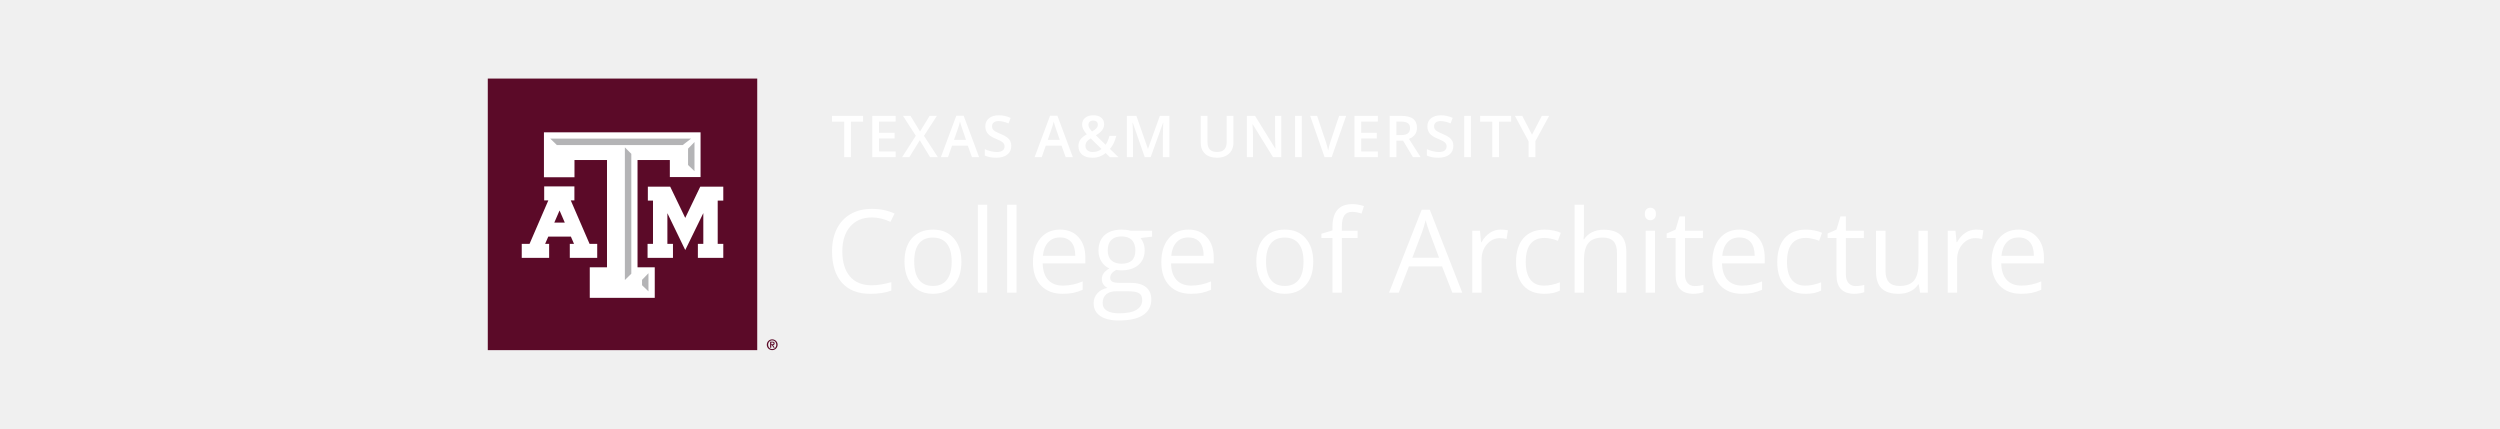
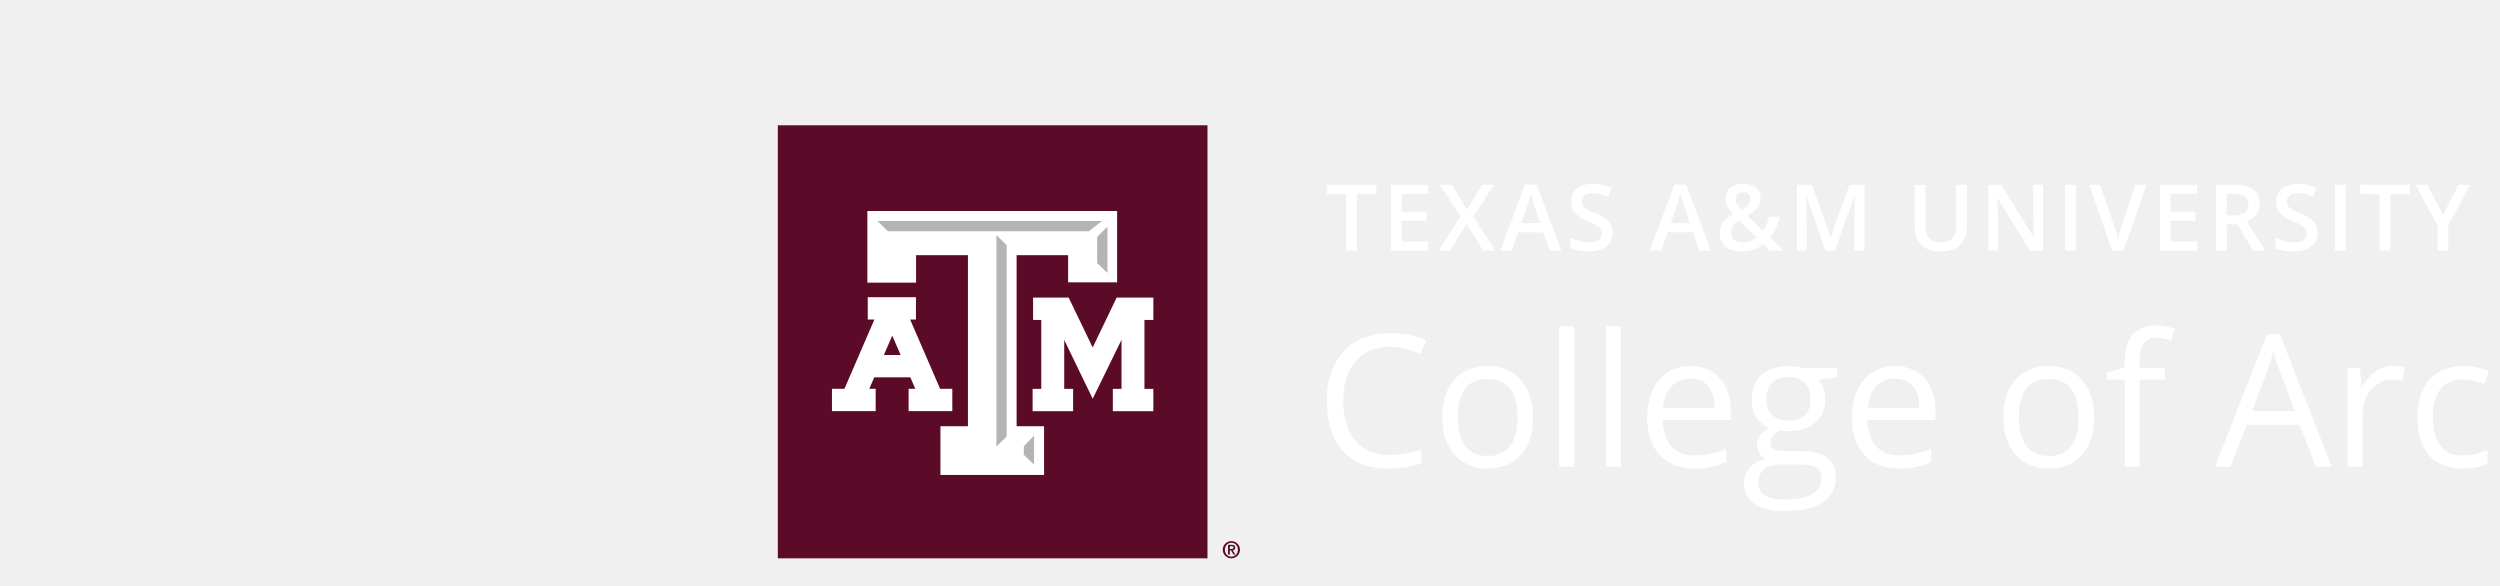
- <svg xmlns="http://www.w3.org/2000/svg" version="1.1" viewBox="0 0 2041.1 350" preserveAspectRatio="xMidYMid meet" style="enable-background:new 0 0 2041.1 350;">
+ <svg xmlns="http://www.w3.org/2000/svg" version="1.1" viewBox="0 0 1280 300" preserveAspectRatio="xMidYMid meet">
  <defs>
    <style>
      .cls-1{fill:none;}
      .cls-2{fill:#5b0a28;}   /* 深栗色 */
      .cls-3{fill:#ffffff;}   /* 白 */
      .cls-4{fill:#b4b4b6;}   /* 灰 */
      .cls-5{clip-path:url(#clip);}
    </style>
    <clipPath id="clip">
-       <rect class="cls-1" width="2041.1" height="350" />
+       <rect class="cls-1" width="1280" height="300" />
    </clipPath>
  </defs>
  <g transform="translate(334.1055 0) scale(1.228803)">
    <rect class="cls-2" x="52.2" y="52.2" width="179.02" height="180.44" />
    <polygon class="cls-3" points="207.44 124.01 194.15 124.01 193.38 124.01 193.04 124.7 183.39 144.78 173.72 124.7 173.39 124.01 172.62 124.01 159.77 124.01 158.55 124.01 158.55 125.23 158.55 132.08 158.55 133.3 159.77 133.3 161.97 133.3 161.97 162.04 159.59 162.04 158.36 162.04 158.36 163.26 158.36 170.11 158.36 171.33 159.59 171.33 174.02 171.33 175.24 171.33 175.24 170.11 175.24 163.26 175.24 162.04 174.02 162.04 171.53 162.04 171.53 141.64 182.3 163.87 183.4 166.13 184.51 163.87 195.4 141.59 195.4 162.04 193.02 162.04 191.79 162.04 191.79 163.26 191.79 170.11 191.79 171.33 193.02 171.33 207.44 171.33 208.67 171.33 208.67 170.11 208.67 163.26 208.67 162.04 207.44 162.04 204.96 162.04 204.96 133.3 207.44 133.3 208.67 133.3 208.67 132.08 208.67 125.23 208.67 124.01 207.44 124.01" />
    <path class="cls-3" d="M123.65,162.01h-3.83l-12.49-28.87h2.42v-9.3h-20.08v9.3h2.76l-12.48,28.87h-5.19v9.3h18.2v-9.3h-2.65l2.08-4.8h15.02l2.07,4.8h-2.79v9.3h18.21v-9.3h-1.23ZM103.37,147.91h-6.98l3.49-8.07,3.49,8.07Z" />
    <polygon class="cls-3" points="192.17 87.92 90.92 87.92 89.51 87.92 89.51 89.32 89.51 116.37 89.51 117.77 90.92 117.77 108.4 117.77 109.8 117.77 109.8 116.37 109.8 106.32 131.41 106.32 131.41 177.6 121.35 177.6 119.96 177.6 119.96 179.01 119.96 196.5 119.96 197.89 121.35 197.89 161.73 197.89 163.13 197.89 163.13 196.5 163.13 179.01 163.13 177.6 161.73 177.6 151.69 177.6 151.69 106.32 173.16 106.32 173.16 116.24 173.16 117.64 174.57 117.64 192.17 117.64 193.57 117.64 193.57 116.24 193.57 89.32 193.57 87.92 192.17 87.92" />
    <polygon class="cls-4" points="154.69 185.93 158.96 181.52 158.96 193.6 154.69 189.51 154.69 185.93" />
    <polygon class="cls-4" points="147.56 181.85 143.28 186.06 143.28 97.92 147.56 102.19 147.56 181.85" />
    <polygon class="cls-4" points="98.09 96.37 93.69 92.09 187.27 92.09 181.73 96.37 98.09 96.37" />
    <polygon class="cls-4" points="189.54 113.73 185.26 109.64 185.26 98.76 189.54 94.36 189.54 113.73" />
    <g class="cls-5">
      <path class="cls-2" d="M237.58,229.05c0-1.98,1.61-3.59,3.59-3.59s3.59,1.61,3.59,3.59-1.61,3.59-3.59,3.59-3.59-1.61-3.59-3.59M243.89,229.05c0-1.68-1.21-2.89-2.71-2.89s-2.71,1.21-2.71,2.89,1.21,2.89,2.71,2.89,2.71-1.21,2.71-2.89M239.79,227h1.51c.97,0,1.5.34,1.5,1.19,0,.7-.4,1.03-1.06,1.09l1.09,1.78h-.78l-1.05-1.75h-.46v1.75h-.76v-4.06ZM240.55,228.74h.67c.45,0,.84-.06.84-.61,0-.48-.44-.56-.82-.56h-.68v1.16Z" />
      <polygon class="cls-3" points="293.48 104.42 288.99 104.42 288.99 80.84 280.92 80.84 280.92 76.99 301.54 76.99 301.54 80.84 293.48 80.84 293.48 104.42" />
      <polygon class="cls-3" points="323.18 104.42 307.67 104.42 307.67 76.99 323.18 76.99 323.18 80.78 312.15 80.78 312.15 88.25 322.49 88.25 322.49 92 312.15 92 312.15 100.62 323.18 100.62 323.18 104.42" />
      <polygon class="cls-3" points="351.24 104.42 346.08 104.42 339.22 93.2 332.29 104.42 327.49 104.42 336.59 90.2 328.07 76.99 333.06 76.99 339.4 87.37 345.75 76.99 350.58 76.99 342.01 90.27 351.24 104.42" />
      <path class="cls-3" d="M373.88,104.42l-2.74-7.62h-10.49l-2.68,7.62h-4.73l10.26-27.54h4.88l10.27,27.54h-4.77ZM369.95,92.94l-2.57-7.47c-.19-.5-.45-1.29-.78-2.36-.33-1.08-.56-1.86-.68-2.36-.34,1.54-.83,3.22-1.48,5.04l-2.48,7.15h7.99Z" />
      <path class="cls-3" d="M400.01,96.97c0,2.44-.88,4.35-2.65,5.74-1.76,1.39-4.2,2.08-7.3,2.08s-5.64-.48-7.62-1.45v-4.24c1.25.59,2.58,1.05,3.99,1.39,1.41.34,2.72.51,3.93.51,1.78,0,3.08-.34,3.93-1.01.85-.68,1.27-1.58,1.27-2.72,0-1.02-.39-1.9-1.16-2.61-.78-.71-2.38-1.56-4.8-2.53-2.5-1.01-4.26-2.17-5.29-3.47-1.02-1.3-1.54-2.87-1.54-4.69,0-2.29.81-4.09,2.44-5.4,1.63-1.31,3.81-1.97,6.55-1.97s5.24.57,7.84,1.73l-1.42,3.66c-2.44-1.02-4.62-1.54-6.53-1.54-1.45,0-2.55.31-3.3.95-.75.63-1.12,1.46-1.12,2.51,0,.71.15,1.32.45,1.83.3.51.79.99,1.48,1.44.69.45,1.92,1.04,3.71,1.78,2.01.84,3.49,1.62,4.43,2.35.94.72,1.63,1.54,2.07,2.46.44.91.66,1.99.66,3.23" />
      <path class="cls-3" d="M436.16,104.42l-2.74-7.62h-10.49l-2.68,7.62h-4.73l10.26-27.54h4.88l10.27,27.54h-4.77ZM432.24,92.94l-2.57-7.47c-.19-.5-.45-1.29-.78-2.36-.33-1.08-.56-1.86-.68-2.36-.34,1.54-.83,3.22-1.48,5.04l-2.48,7.15h7.99Z" />
      <path class="cls-3" d="M444.64,97.16c0-1.64.4-3.07,1.2-4.29.8-1.22,2.24-2.43,4.33-3.63-1.19-1.39-2-2.56-2.43-3.52-.43-.96-.65-1.95-.65-2.97,0-1.9.68-3.4,2.04-4.5,1.36-1.1,3.18-1.65,5.47-1.65s3.96.53,5.22,1.6c1.26,1.07,1.89,2.51,1.89,4.33,0,1.43-.42,2.72-1.27,3.88-.84,1.16-2.25,2.33-4.23,3.49l6.49,6.27c1.01-1.34,1.86-3.3,2.54-5.89h4.54c-.87,3.55-2.28,6.45-4.2,8.69l5.65,5.46h-5.68l-2.8-2.72c-1.28,1.03-2.64,1.8-4.08,2.32-1.45.52-3.04.78-4.79.78-2.88,0-5.14-.68-6.77-2.05s-2.46-3.23-2.46-5.59M454.1,101.01c2.29,0,4.24-.67,5.87-2.01l-7.18-7.07c-1.33.85-2.24,1.65-2.74,2.4-.5.74-.75,1.59-.75,2.54,0,1.22.43,2.22,1.3,2.99.87.77,2.04,1.15,3.5,1.15M451.3,82.9c0,.79.21,1.53.63,2.23.42.7,1.01,1.45,1.76,2.23,1.41-.8,2.4-1.55,2.97-2.24.57-.69.85-1.47.85-2.34,0-.81-.27-1.46-.82-1.95-.54-.49-1.27-.73-2.17-.73-.99,0-1.77.26-2.35.76-.59.51-.88,1.18-.88,2.04" />
      <path class="cls-3" d="M488.69,104.42l-7.96-22.91h-.15c.21,3.4.32,6.59.32,9.57v13.34h-4.07v-27.43h6.32l7.62,21.82h.11l7.84-21.82h6.34v27.43h-4.32v-13.56c0-1.36.04-3.14.1-5.33.07-2.19.13-3.51.18-3.98h-.15l-8.24,22.87h-3.96Z" />
      <path class="cls-3" d="M547.62,76.99v17.75c0,2.03-.43,3.8-1.3,5.32-.87,1.52-2.13,2.69-3.77,3.51-1.65.82-3.61,1.23-5.9,1.23-3.4,0-6.05-.9-7.94-2.7-1.89-1.8-2.83-4.28-2.83-7.43v-17.67h4.5v17.35c0,2.26.52,3.94,1.58,5.01,1.05,1.07,2.66,1.61,4.84,1.61,4.23,0,6.34-2.22,6.34-6.66v-17.32h4.48Z" />
      <path class="cls-3" d="M579.41,104.42h-5.5l-13.49-21.86h-.15l.09,1.22c.18,2.33.26,4.45.26,6.38v14.26h-4.07v-27.43h5.44l13.45,21.75h.11c-.02-.29-.07-1.34-.15-3.14-.07-1.81-.11-3.22-.11-4.23v-14.37h4.11v27.43Z" />
      <rect class="cls-3" x="588.58" y="76.99" width="4.48" height="27.43" />
      <path class="cls-3" d="M617.86,76.99h4.65l-9.61,27.43h-4.73l-9.57-27.43h4.62l5.72,17.05c.3.81.62,1.86.96,3.14.34,1.28.56,2.24.66,2.86.16-.95.41-2.05.75-3.3.34-1.25.61-2.18.82-2.78l5.72-16.98Z" />
      <polygon class="cls-3" points="643.57 104.42 628.05 104.42 628.05 76.99 643.57 76.99 643.57 80.78 632.53 80.78 632.53 88.25 642.87 88.25 642.87 92 632.53 92 632.53 100.62 643.57 100.62 643.57 104.42" />
      <path class="cls-3" d="M655.9,93.46v10.96h-4.48v-27.43h7.75c3.54,0,6.16.66,7.86,1.99,1.7,1.32,2.55,3.33,2.55,6,0,3.42-1.78,5.85-5.33,7.3l7.75,12.14h-5.1l-6.57-10.96h-4.43ZM655.9,89.75h3.11c2.09,0,3.6-.39,4.54-1.16.94-.78,1.41-1.93,1.41-3.45s-.51-2.67-1.52-3.34c-1.01-.68-2.54-1.01-4.58-1.01h-2.96v8.97Z" />
      <path class="cls-3" d="M693.72,96.97c0,2.44-.88,4.35-2.65,5.74-1.76,1.39-4.2,2.08-7.3,2.08s-5.64-.48-7.62-1.45v-4.24c1.25.59,2.58,1.05,3.99,1.39,1.41.34,2.72.51,3.93.51,1.78,0,3.08-.34,3.93-1.01.85-.68,1.27-1.58,1.27-2.72,0-1.02-.39-1.9-1.16-2.61-.78-.71-2.38-1.56-4.8-2.53-2.5-1.01-4.27-2.17-5.29-3.47-1.02-1.3-1.54-2.87-1.54-4.69,0-2.29.81-4.09,2.44-5.4,1.63-1.31,3.81-1.97,6.55-1.97s5.24.57,7.84,1.73l-1.42,3.66c-2.44-1.02-4.62-1.54-6.53-1.54-1.45,0-2.55.31-3.3.95-.75.63-1.12,1.46-1.12,2.51,0,.71.15,1.32.45,1.83.3.51.79.99,1.48,1.44.69.45,1.92,1.04,3.71,1.78,2.01.84,3.49,1.62,4.43,2.35.94.72,1.63,1.54,2.07,2.46.44.91.66,1.99.66,3.23" />
      <rect class="cls-3" x="700.95" y="76.99" width="4.48" height="27.43" />
      <polygon class="cls-3" points="724.07 104.42 719.59 104.42 719.59 80.84 711.52 80.84 711.52 76.99 732.14 76.99 732.14 80.84 724.07 80.84 724.07 104.42" />
      <polygon class="cls-3" points="746.01 89.51 752.51 76.99 757.38 76.99 748.25 93.79 748.25 104.42 743.74 104.42 743.74 93.94 734.64 76.99 739.52 76.99 746.01 89.51" />
      <path class="cls-3" d="M307.29,144.48c-6.03,0-10.8,2.01-14.29,6.03-3.49,4.02-5.24,9.52-5.24,16.51s1.68,12.74,5.05,16.65c3.37,3.92,8.17,5.88,14.4,5.88,3.83,0,8.2-.69,13.11-2.07v5.6c-3.81,1.43-8.5,2.14-14.08,2.14-8.09,0-14.33-2.45-18.72-7.36-4.39-4.91-6.59-11.88-6.59-20.92,0-5.66,1.06-10.61,3.17-14.87,2.12-4.26,5.17-7.54,9.16-9.84,3.99-2.3,8.69-3.45,14.1-3.45,5.76,0,10.79,1.05,15.1,3.15l-2.7,5.48c-4.15-1.95-8.31-2.93-12.47-2.93" />
      <path class="cls-3" d="M366.88,173.84c0,6.71-1.69,11.95-5.07,15.72-3.38,3.77-8.05,5.65-14.01,5.65-3.68,0-6.95-.86-9.8-2.59-2.86-1.73-5.06-4.21-6.61-7.43-1.55-3.23-2.33-7.01-2.33-11.34,0-6.71,1.68-11.94,5.03-15.68,3.35-3.74,8.01-5.61,13.97-5.61s10.33,1.92,13.73,5.75c3.39,3.83,5.09,9.01,5.09,15.55M335.53,173.84c0,5.26,1.05,9.26,3.15,12.02,2.1,2.75,5.19,4.13,9.28,4.13s7.18-1.37,9.29-4.11c2.11-2.74,3.17-6.75,3.17-12.04s-1.06-9.21-3.17-11.92c-2.12-2.72-5.24-4.07-9.37-4.07s-7.16,1.34-9.24,4.02c-2.08,2.68-3.12,6.67-3.12,11.98" />
      <rect class="cls-3" x="377.81" y="136.03" width="6.23" height="58.43" />
      <rect class="cls-3" x="397.26" y="136.03" width="6.23" height="58.43" />
      <path class="cls-3" d="M434.1,195.21c-6.08,0-10.88-1.85-14.4-5.56-3.52-3.71-5.28-8.85-5.28-15.43s1.63-11.9,4.9-15.81c3.27-3.91,7.65-5.86,13.16-5.86,5.16,0,9.24,1.7,12.24,5.09,3.01,3.39,4.51,7.87,4.51,13.43v3.94h-28.35c.12,4.83,1.34,8.5,3.66,11,2.32,2.5,5.58,3.75,9.78,3.75,4.43,0,8.81-.93,13.14-2.78v5.56c-2.2.95-4.29,1.63-6.25,2.05-1.97.41-4.34.62-7.12.62M432.41,157.77c-3.31,0-5.94,1.08-7.9,3.23-1.97,2.15-3.12,5.13-3.48,8.94h21.52c0-3.93-.88-6.94-2.63-9.03-1.75-2.09-4.26-3.14-7.51-3.14" />
      <path class="cls-3" d="M493.55,153.3v3.94l-7.62.9c.7.88,1.33,2.02,1.88,3.44.55,1.41.83,3.01.83,4.79,0,4.03-1.38,7.25-4.13,9.65s-6.54,3.61-11.34,3.61c-1.23,0-2.38-.1-3.45-.3-2.65,1.4-3.98,3.17-3.98,5.29,0,1.13.46,1.96,1.39,2.5.93.54,2.52.81,4.77.81h7.29c4.46,0,7.88.94,10.27,2.82s3.59,4.61,3.59,8.19c0,4.56-1.83,8.03-5.48,10.42-3.66,2.39-8.99,3.59-16,3.59-5.38,0-9.53-1-12.45-3-2.92-2-4.38-4.83-4.38-8.49,0-2.5.8-4.67,2.4-6.5,1.6-1.83,3.85-3.07,6.76-3.72-1.05-.48-1.93-1.21-2.65-2.22-.71-1-1.07-2.17-1.07-3.49,0-1.5.4-2.82,1.2-3.94.8-1.13,2.07-2.22,3.79-3.27-2.13-.88-3.86-2.37-5.2-4.47-1.34-2.1-2.01-4.51-2.01-7.21,0-4.5,1.35-7.98,4.06-10.42,2.7-2.44,6.53-3.66,11.49-3.66,2.15,0,4.09.25,5.82.75h14.23ZM460.73,201.37c0,2.23.94,3.92,2.82,5.07,1.88,1.15,4.57,1.73,8.07,1.73,5.23,0,9.11-.78,11.62-2.35,2.52-1.56,3.77-3.69,3.77-6.36,0-2.23-.69-3.77-2.07-4.64-1.38-.86-3.97-1.3-7.77-1.3h-7.47c-2.83,0-5.03.68-6.61,2.03-1.58,1.35-2.37,3.29-2.37,5.82M464.11,166.48c0,2.88.81,5.06,2.44,6.53,1.63,1.48,3.89,2.21,6.8,2.21,6.08,0,9.12-2.95,9.12-8.86s-3.08-9.28-9.24-9.28c-2.93,0-5.18.79-6.76,2.37-1.58,1.58-2.37,3.92-2.37,7.02" />
      <path class="cls-3" d="M519.38,195.21c-6.08,0-10.88-1.85-14.4-5.56s-5.27-8.85-5.27-15.43,1.63-11.9,4.9-15.81c3.27-3.91,7.65-5.86,13.16-5.86,5.16,0,9.24,1.7,12.24,5.09,3,3.39,4.51,7.87,4.51,13.43v3.94h-28.35c.12,4.83,1.35,8.5,3.66,11,2.32,2.5,5.58,3.75,9.78,3.75,4.43,0,8.81-.93,13.14-2.78v5.56c-2.2.95-4.29,1.63-6.25,2.05-1.97.41-4.34.62-7.12.62M517.69,157.77c-3.31,0-5.94,1.08-7.91,3.23-1.96,2.15-3.12,5.13-3.47,8.94h21.52c0-3.93-.88-6.94-2.63-9.03-1.75-2.09-4.26-3.14-7.51-3.14" />
      <path class="cls-3" d="M600.65,173.84c0,6.71-1.69,11.95-5.07,15.72-3.38,3.77-8.05,5.65-14.01,5.65-3.68,0-6.95-.86-9.8-2.59-2.85-1.73-5.06-4.21-6.61-7.43-1.55-3.23-2.33-7.01-2.33-11.34,0-6.71,1.68-11.94,5.03-15.68,3.35-3.74,8.01-5.61,13.97-5.61s10.33,1.92,13.73,5.75c3.39,3.83,5.09,9.01,5.09,15.55M569.29,173.84c0,5.26,1.05,9.26,3.15,12.02,2.1,2.75,5.2,4.13,9.28,4.13s7.18-1.37,9.29-4.11c2.11-2.74,3.17-6.75,3.17-12.04s-1.06-9.21-3.17-11.92c-2.12-2.72-5.24-4.07-9.37-4.07s-7.16,1.34-9.24,4.02c-2.08,2.68-3.12,6.67-3.12,11.98" />
      <path class="cls-3" d="M630.13,158.14h-10.48v36.31h-6.23v-36.31h-7.36v-2.82l7.36-2.25v-2.29c0-10.12,4.42-15.17,13.26-15.17,2.18,0,4.73.44,7.66,1.31l-1.61,4.99c-2.41-.78-4.46-1.16-6.16-1.16-2.35,0-4.09.78-5.22,2.35-1.13,1.56-1.69,4.07-1.69,7.53v2.67h10.48v4.84Z" />
      <path class="cls-3" d="M693.06,194.46l-6.83-17.46h-22.01l-6.76,17.46h-6.46l21.71-55.13h5.37l21.59,55.13h-6.61ZM684.24,171.25l-6.38-17.01c-.83-2.15-1.68-4.79-2.55-7.92-.55,2.4-1.34,5.04-2.36,7.92l-6.46,17.01h17.76Z" />
      <path class="cls-3" d="M725.06,152.55c1.83,0,3.47.15,4.92.45l-.86,5.78c-1.7-.38-3.21-.56-4.51-.56-3.33,0-6.18,1.35-8.54,4.06-2.37,2.7-3.55,6.07-3.55,10.1v22.08h-6.23v-41.16h5.14l.71,7.62h.3c1.53-2.68,3.37-4.74,5.52-6.19,2.15-1.45,4.52-2.18,7.1-2.18" />
      <path class="cls-3" d="M754.12,195.21c-5.96,0-10.57-1.83-13.84-5.5-3.27-3.67-4.9-8.85-4.9-15.56s1.66-12.2,4.98-15.96c3.32-3.75,8.04-5.63,14.18-5.63,1.98,0,3.96.21,5.93.64,1.98.43,3.53.93,4.66,1.5l-1.92,5.29c-1.38-.55-2.88-1.01-4.51-1.37-1.63-.36-3.07-.54-4.32-.54-8.36,0-12.54,5.33-12.54,16,0,5.06,1.02,8.94,3.06,11.64,2.04,2.7,5.06,4.06,9.07,4.06,3.43,0,6.95-.74,10.55-2.22v5.52c-2.75,1.43-6.22,2.14-10.4,2.14" />
      <path class="cls-3" d="M802.45,194.46v-26.62c0-3.35-.77-5.86-2.29-7.51-1.53-1.65-3.92-2.48-7.17-2.48-4.33,0-7.49,1.18-9.48,3.53-1.99,2.35-2.99,6.21-2.99,11.57v21.52h-6.23v-58.43h6.23v17.69c0,2.13-.1,3.89-.3,5.29h.38c1.23-1.98,2.97-3.54,5.24-4.68,2.26-1.14,4.85-1.71,7.75-1.71,5.03,0,8.81,1.2,11.32,3.59,2.52,2.39,3.77,6.19,3.77,11.4v26.85h-6.23Z" />
      <path class="cls-3" d="M820.97,142.15c0-1.43.35-2.47,1.05-3.13.7-.66,1.58-.99,2.63-.99s1.86.34,2.59,1.01c.73.68,1.09,1.71,1.09,3.12s-.36,2.45-1.09,3.14c-.73.69-1.59,1.03-2.59,1.03-1.05,0-1.93-.34-2.63-1.03-.7-.69-1.05-1.73-1.05-3.14M827.73,194.46h-6.23v-41.16h6.23v41.16Z" />
      <path class="cls-3" d="M854.24,190.06c1.1,0,2.17-.08,3.19-.24,1.03-.16,1.84-.33,2.44-.51v4.77c-.68.33-1.67.59-2.99.81-1.31.21-2.5.32-3.55.32-7.96,0-11.94-4.19-11.94-12.58v-24.48h-5.9v-3l5.9-2.59,2.63-8.79h3.61v9.54h11.94v4.85h-11.94v24.22c0,2.48.59,4.38,1.76,5.71,1.18,1.33,2.79,1.99,4.84,1.99" />
      <path class="cls-3" d="M885.48,195.21c-6.08,0-10.88-1.85-14.4-5.56-3.52-3.71-5.28-8.85-5.28-15.43s1.63-11.9,4.9-15.81c3.27-3.91,7.65-5.86,13.16-5.86,5.16,0,9.24,1.7,12.24,5.09,3.01,3.39,4.51,7.87,4.51,13.43v3.94h-28.35c.12,4.83,1.35,8.5,3.66,11,2.31,2.5,5.58,3.75,9.78,3.75,4.43,0,8.81-.93,13.14-2.78v5.56c-2.2.95-4.29,1.63-6.25,2.05-1.97.41-4.34.62-7.12.62M883.79,157.77c-3.31,0-5.94,1.08-7.91,3.23-1.97,2.15-3.12,5.13-3.47,8.94h21.52c0-3.93-.88-6.94-2.63-9.03-1.75-2.09-4.26-3.14-7.51-3.14" />
      <path class="cls-3" d="M927.69,195.21c-5.96,0-10.57-1.83-13.84-5.5-3.27-3.67-4.9-8.85-4.9-15.56s1.66-12.2,4.98-15.96c3.32-3.75,8.04-5.63,14.18-5.63,1.98,0,3.96.21,5.93.64,1.98.43,3.53.93,4.66,1.5l-1.92,5.29c-1.38-.55-2.88-1.01-4.51-1.37-1.63-.36-3.07-.54-4.32-.54-8.36,0-12.54,5.33-12.54,16,0,5.06,1.02,8.94,3.06,11.64,2.04,2.7,5.06,4.06,9.07,4.06,3.43,0,6.95-.74,10.55-2.22v5.52c-2.75,1.43-6.22,2.14-10.4,2.14" />
      <path class="cls-3" d="M961.15,190.06c1.1,0,2.17-.08,3.19-.24,1.03-.16,1.84-.33,2.44-.51v4.77c-.68.33-1.67.59-2.99.81-1.31.21-2.5.32-3.55.32-7.96,0-11.94-4.19-11.94-12.58v-24.48h-5.9v-3l5.9-2.59,2.63-8.79h3.61v9.54h11.94v4.85h-11.94v24.22c0,2.48.59,4.38,1.76,5.71,1.18,1.33,2.79,1.99,4.84,1.99" />
      <path class="cls-3" d="M980.87,153.3v26.7c0,3.36.76,5.86,2.29,7.51,1.53,1.65,3.92,2.48,7.17,2.48,4.31,0,7.45-1.18,9.44-3.53,1.99-2.35,2.99-6.2,2.99-11.53v-21.63h6.23v41.16h-5.14l-.9-5.52h-.34c-1.28,2.03-3.05,3.58-5.31,4.66-2.27,1.08-4.85,1.62-7.75,1.62-5.01,0-8.76-1.19-11.25-3.57-2.49-2.38-3.74-6.18-3.74-11.42v-26.93h6.31Z" />
      <path class="cls-3" d="M1040.99,152.55c1.83,0,3.47.15,4.92.45l-.86,5.78c-1.7-.38-3.2-.56-4.51-.56-3.33,0-6.18,1.35-8.54,4.06-2.37,2.7-3.55,6.07-3.55,10.1v22.08h-6.23v-41.16h5.14l.71,7.62h.3c1.53-2.68,3.37-4.74,5.52-6.19,2.15-1.45,4.52-2.18,7.1-2.18" />
      <path class="cls-3" d="M1070.99,195.21c-6.08,0-10.88-1.85-14.4-5.56s-5.28-8.85-5.28-15.43,1.63-11.9,4.9-15.81c3.27-3.91,7.65-5.86,13.16-5.86,5.16,0,9.24,1.7,12.24,5.09,3.01,3.39,4.51,7.87,4.51,13.43v3.94h-28.35c.12,4.83,1.34,8.5,3.66,11,2.31,2.5,5.58,3.75,9.78,3.75,4.43,0,8.81-.93,13.14-2.78v5.56c-2.2.95-4.29,1.63-6.25,2.05-1.97.41-4.34.62-7.12.62M1069.3,157.77c-3.31,0-5.94,1.08-7.91,3.23-1.97,2.15-3.12,5.13-3.47,8.94h21.52c0-3.93-.88-6.94-2.63-9.03-1.75-2.09-4.26-3.14-7.51-3.14" />
    </g>
  </g>
</svg>
